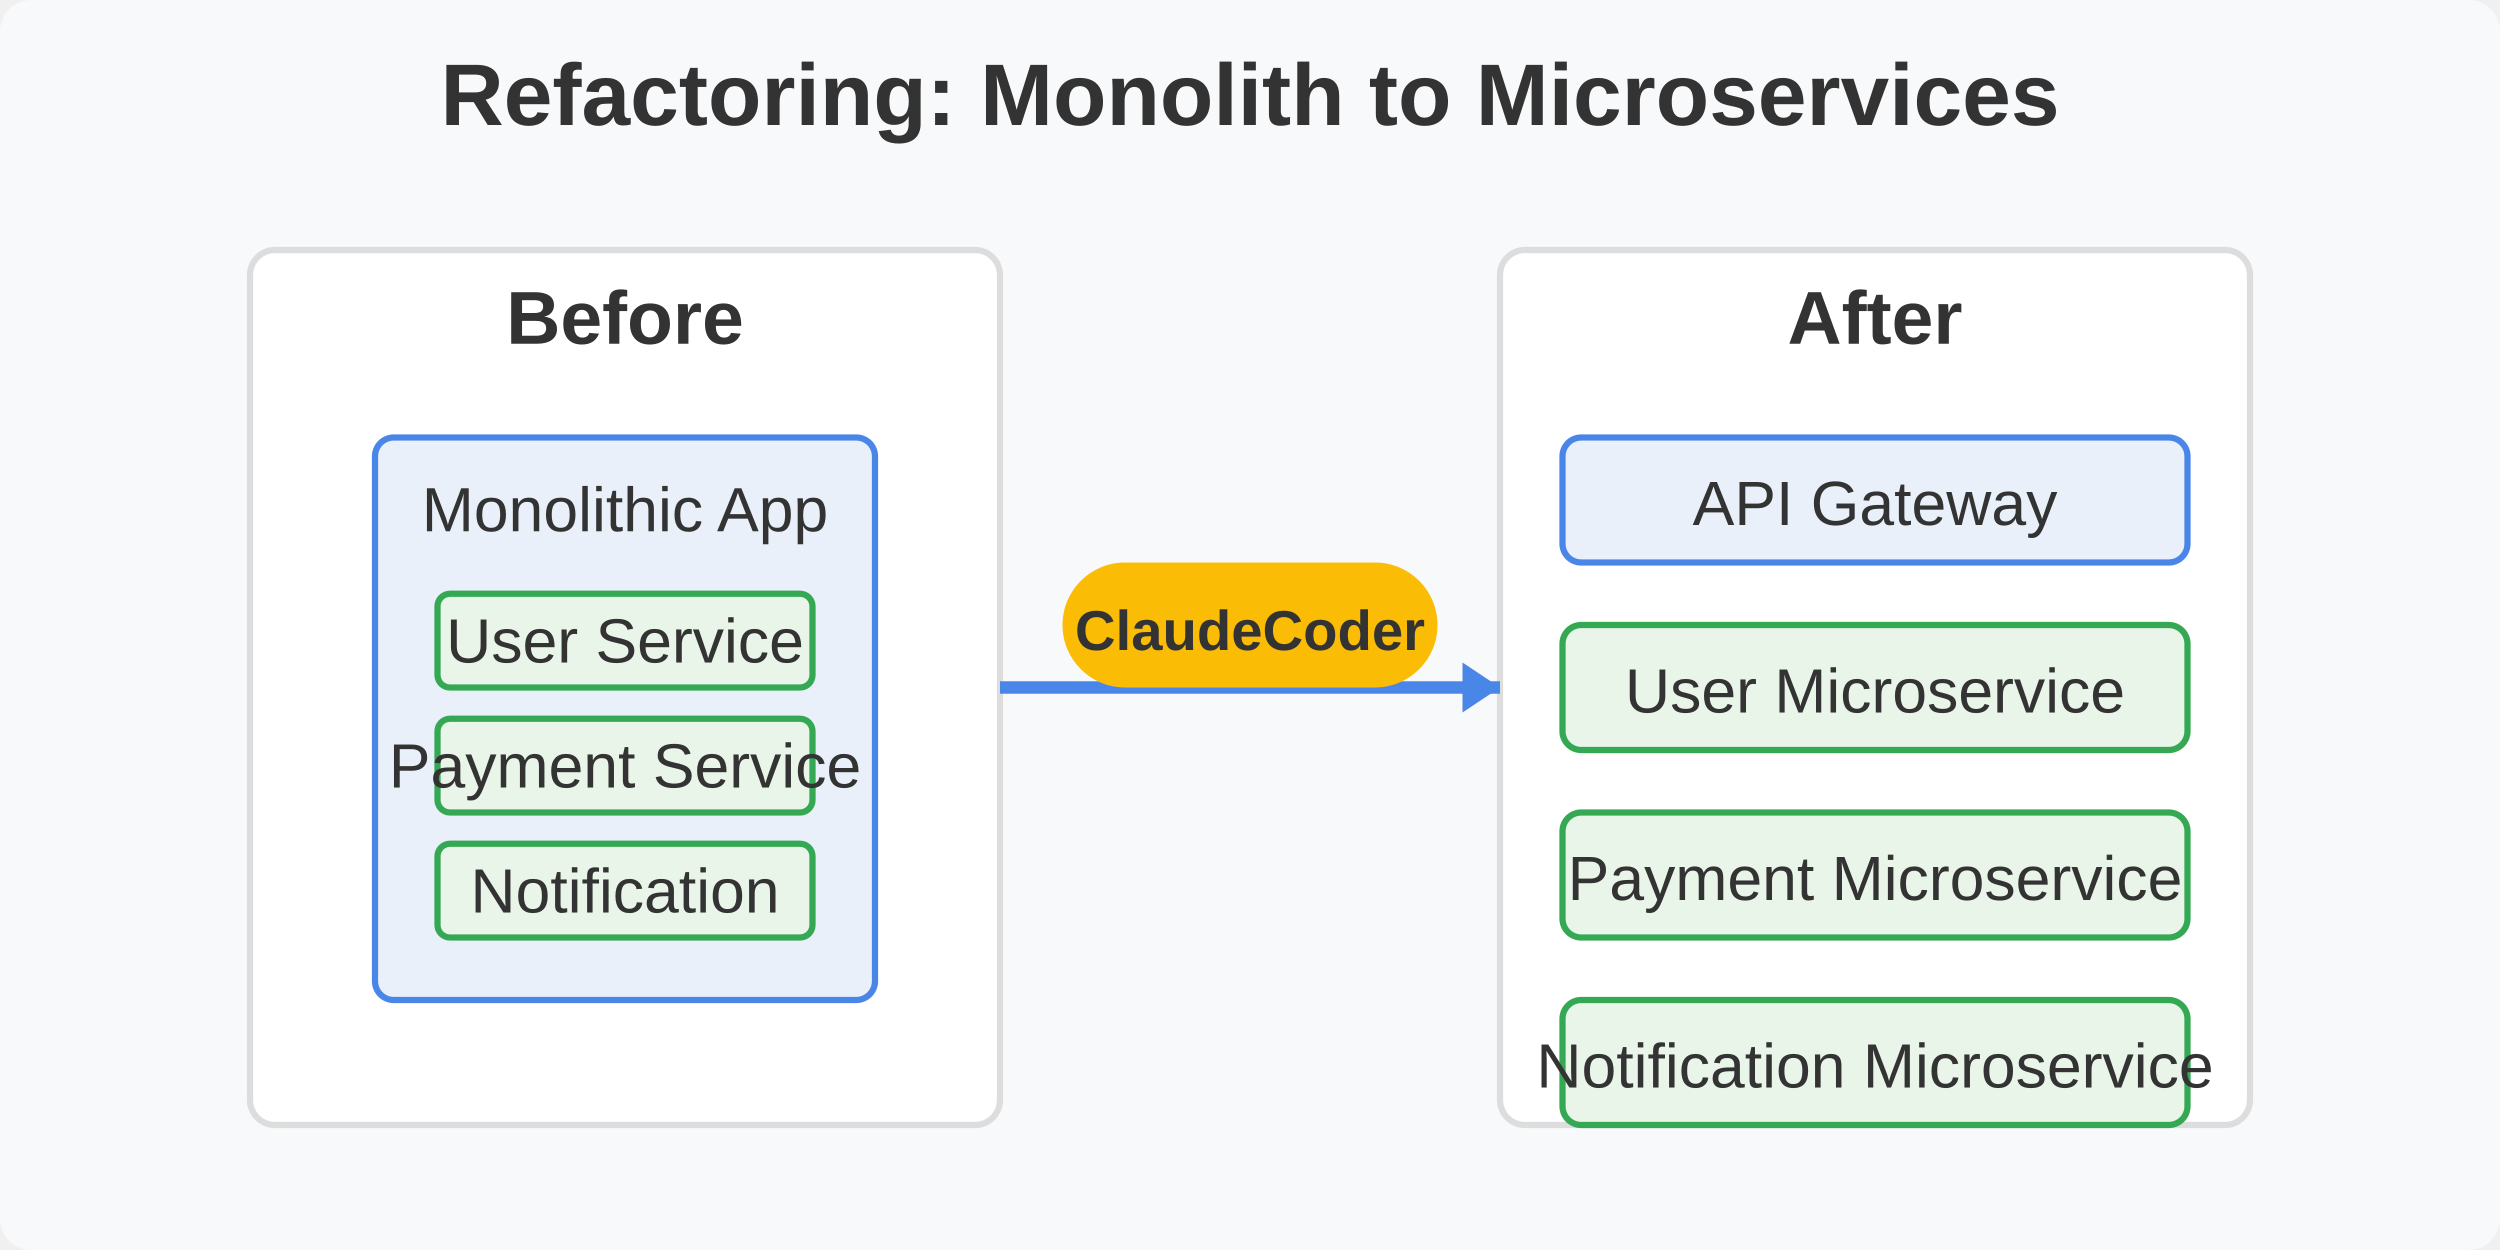
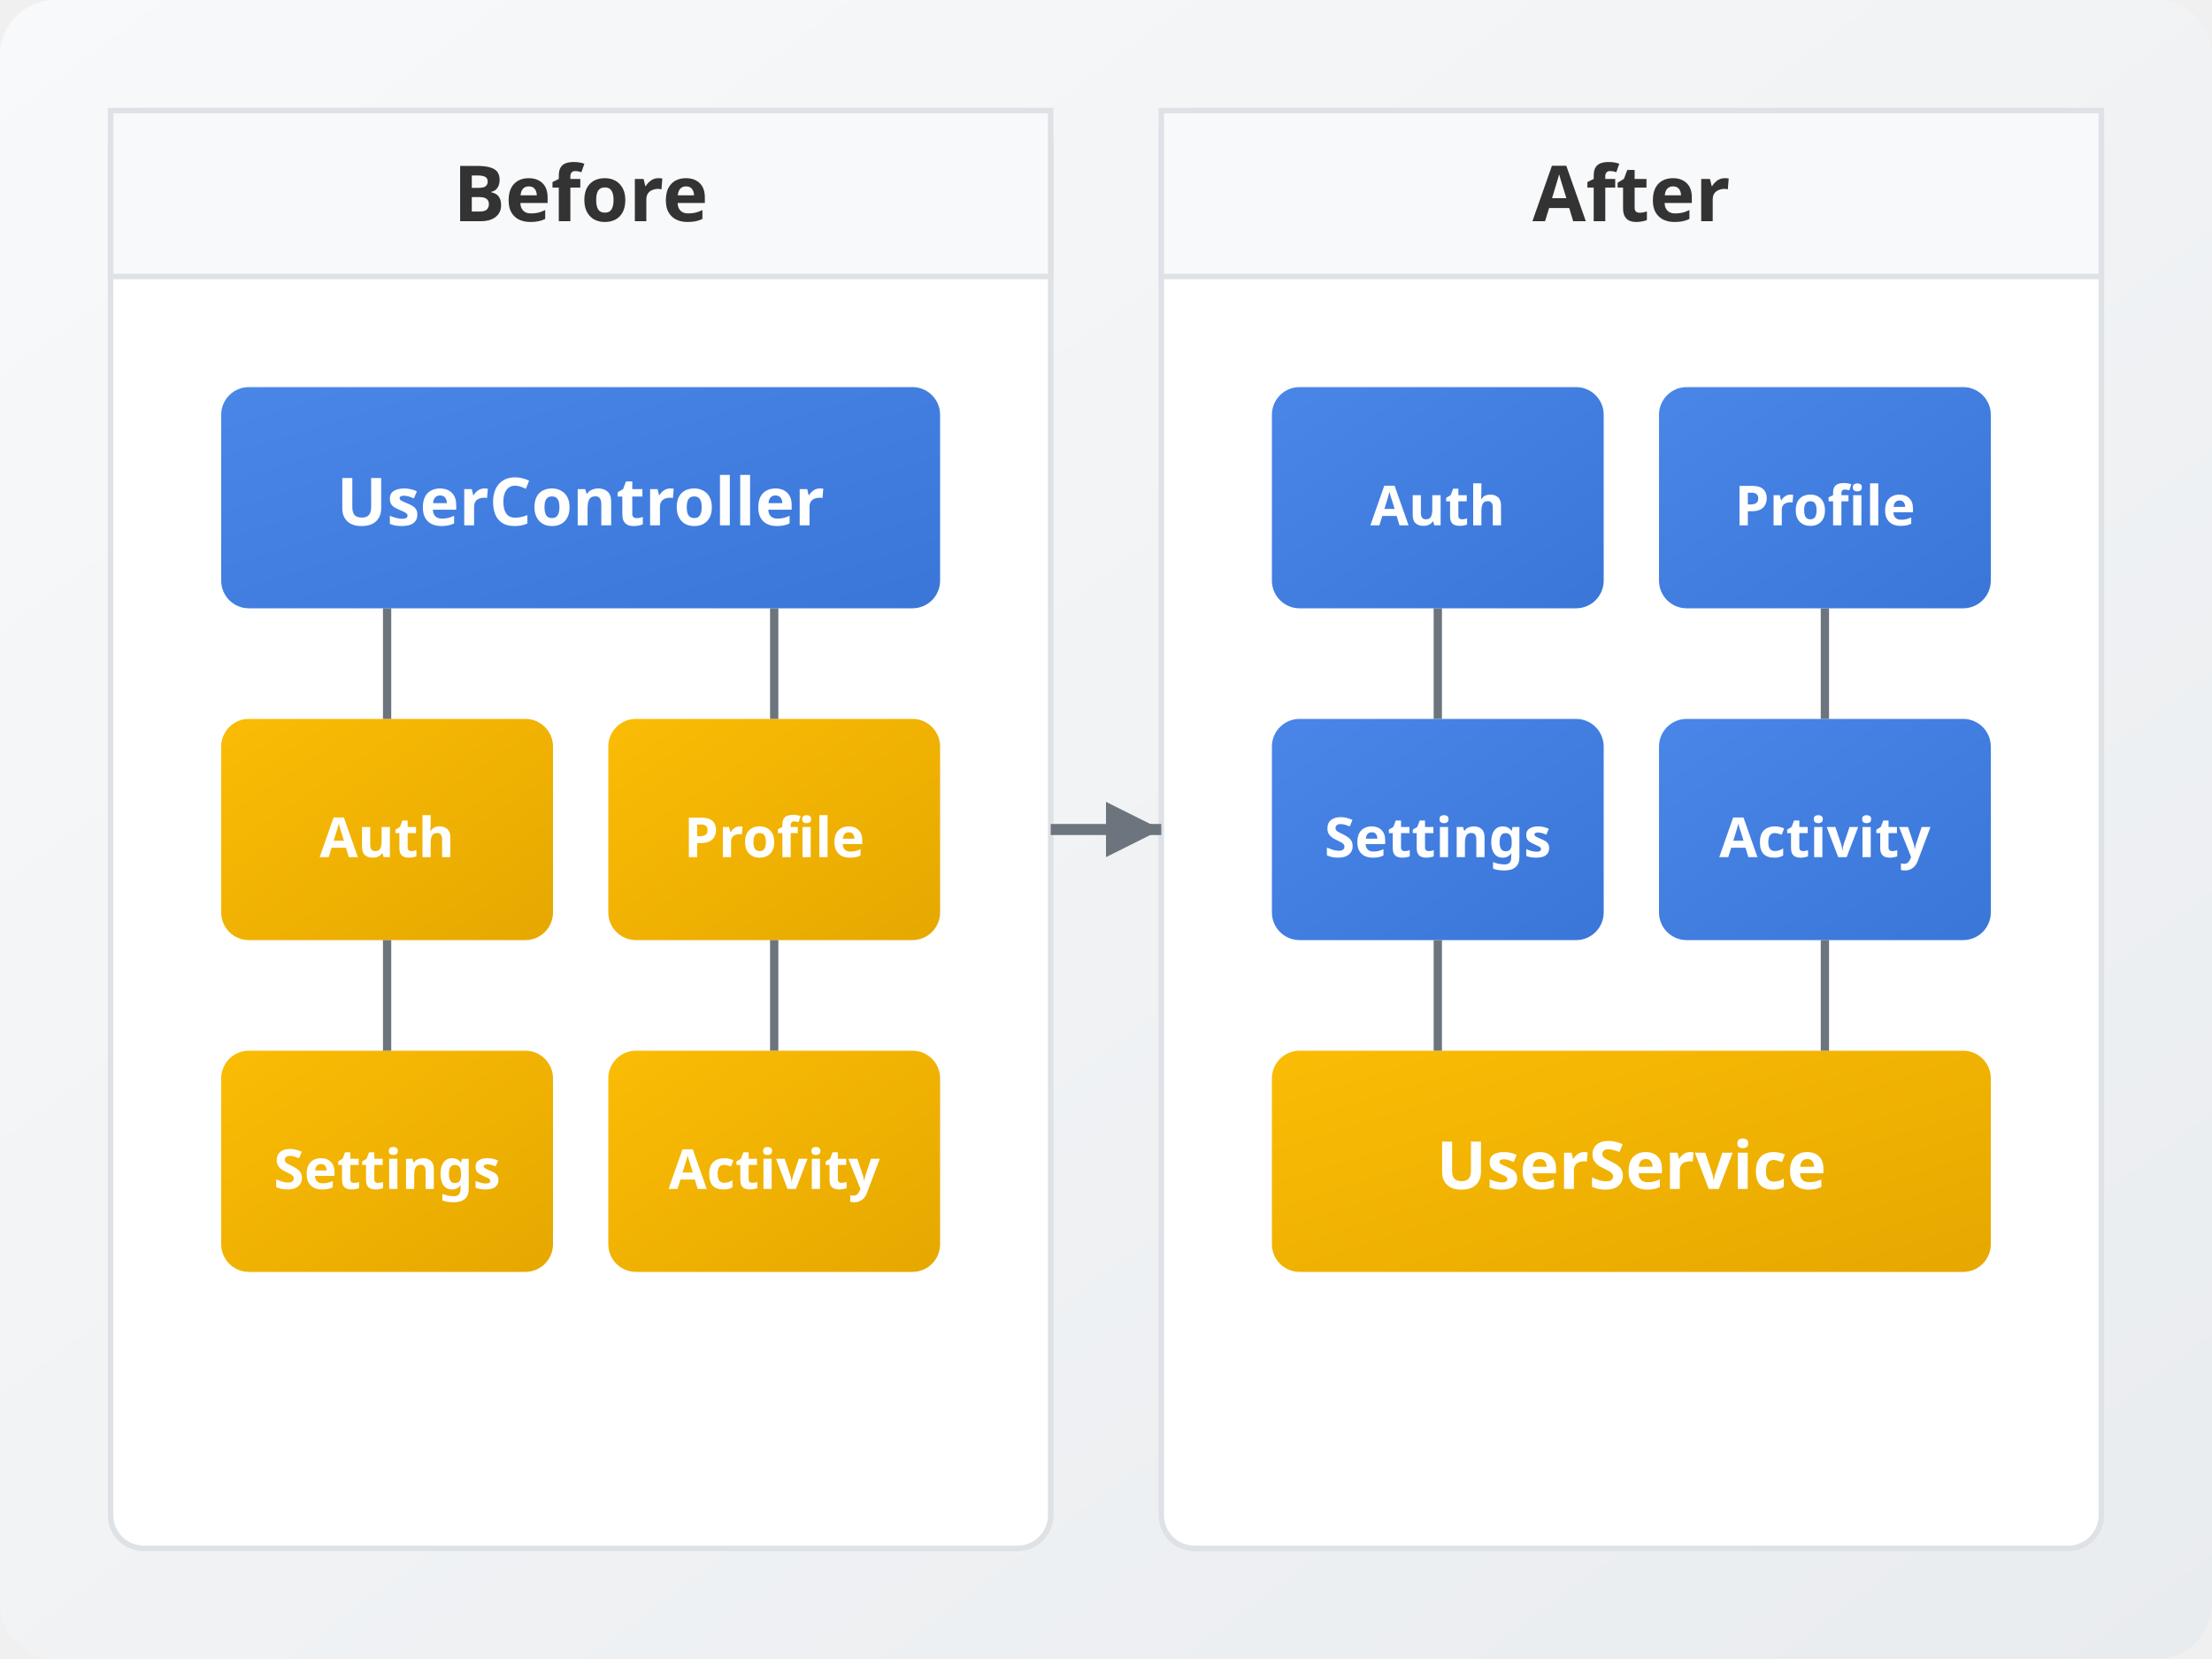
- <svg xmlns="http://www.w3.org/2000/svg" width="400" height="200" viewBox="0 0 400 200">
-   <style>
-     .background { fill: #f8f9fa; }
-     .box { fill: #fff; stroke: #ddd; stroke-width: 1px; }
-     .arrow { fill: none; stroke: #4a86e8; stroke-width: 2px; }
-     .arrow-head { fill: #4a86e8; }
-     .text-label { font-family: 'Arial', sans-serif; font-size: 10px; fill: #333; }
-     .module { fill: #e9f0f9; stroke: #4a86e8; stroke-width: 1px; }
-     .component { fill: #e9f5e9; stroke: #34a853; stroke-width: 1px; }
-   </style>
-   <rect width="400" height="200" rx="5" class="background" />
-   <text x="200" y="20" font-family="Arial" font-size="14" font-weight="bold" fill="#333" text-anchor="middle">Refactoring: Monolith to Microservices</text>
-   <rect x="40" y="40" width="120" height="140" rx="4" class="box" />
-   <text x="100" y="55" font-family="Arial" font-size="12" font-weight="bold" fill="#333" text-anchor="middle">Before</text>
-   <rect x="60" y="70" width="80" height="90" rx="3" class="module" />
-   <text x="100" y="85" class="text-label" text-anchor="middle">Monolithic App</text>
-   <rect x="70" y="95" width="60" height="15" rx="2" class="component" />
-   <text x="100" y="106" class="text-label" text-anchor="middle" font-size="8">User Service</text>
-   <rect x="70" y="115" width="60" height="15" rx="2" class="component" />
-   <text x="100" y="126" class="text-label" text-anchor="middle" font-size="8">Payment Service</text>
-   <rect x="70" y="135" width="60" height="15" rx="2" class="component" />
-   <text x="100" y="146" class="text-label" text-anchor="middle" font-size="8">Notification</text>
-   <rect x="240" y="40" width="120" height="140" rx="4" class="box" />
-   <text x="300" y="55" font-family="Arial" font-size="12" font-weight="bold" fill="#333" text-anchor="middle">After</text>
-   <rect x="250" y="70" width="100" height="20" rx="3" class="module" />
-   <text x="300" y="84" class="text-label" text-anchor="middle">API Gateway</text>
-   <rect x="250" y="100" width="100" height="20" rx="3" class="component" />
-   <text x="300" y="114" class="text-label" text-anchor="middle">User Microservice</text>
-   <rect x="250" y="130" width="100" height="20" rx="3" class="component" />
-   <text x="300" y="144" class="text-label" text-anchor="middle">Payment Microservice</text>
-   <rect x="250" y="160" width="100" height="20" rx="3" class="component" />
-   <text x="300" y="174" class="text-label" text-anchor="middle">Notification Microservice</text>
-   <path d="M160,110 C180,110 220,110 240,110" class="arrow" />
-   <polygon points="240,110 234,106 234,114" class="arrow-head" />
-   <rect x="170" y="90" width="60" height="20" rx="10" fill="#fbbc05" />
-   <text x="200" y="104" font-family="Arial" font-size="9" font-weight="bold" fill="#333" text-anchor="middle">ClaudeCoder</text>
+ <svg xmlns="http://www.w3.org/2000/svg" width="400" height="300" viewBox="0 0 400 300">
+   <defs>
+     <linearGradient id="gradientBg" x1="0%" y1="0%" x2="100%" y2="100%">
+       <stop offset="0%" stop-color="#f8f9fa" />
+       <stop offset="100%" stop-color="#e9ecef" />
+     </linearGradient>
+     <linearGradient id="gradientPrimary" x1="0%" y1="0%" x2="100%" y2="100%">
+       <stop offset="0%" stop-color="#4a86e8" />
+       <stop offset="100%" stop-color="#3a76d8" />
+     </linearGradient>
+     <linearGradient id="gradientSecondary" x1="0%" y1="0%" x2="100%" y2="100%">
+       <stop offset="0%" stop-color="#fbbc05" />
+       <stop offset="100%" stop-color="#e6a800" />
+     </linearGradient>
+   </defs>
+   <rect width="400" height="300" rx="10" fill="url(#gradientBg)" />
+   <g>
+     <rect x="20" y="20" width="170" height="260" rx="6" fill="white" stroke="#dee2e6" stroke-width="1" />
+     <rect x="20" y="20" width="170" height="30" rx="6 6 0 0" fill="#f8f9fa" stroke="#dee2e6" stroke-width="1" />
+     <text x="105" y="40" font-family="'Segoe UI', sans-serif" font-size="14" text-anchor="middle" font-weight="bold" fill="#333">Before</text>
+     <rect x="210" y="20" width="170" height="260" rx="6" fill="white" stroke="#dee2e6" stroke-width="1" />
+     <rect x="210" y="20" width="170" height="30" rx="6 6 0 0" fill="#f8f9fa" stroke="#dee2e6" stroke-width="1" />
+     <text x="295" y="40" font-family="'Segoe UI', sans-serif" font-size="14" text-anchor="middle" font-weight="bold" fill="#333">After</text>
+     <path d="M190,150 L210,150" stroke="#6c757d" stroke-width="2" fill="none" />
+     <path d="M210,150 L200,145 L200,155 Z" fill="#6c757d" />
+     <rect x="40" y="70" width="130" height="40" rx="5" fill="url(#gradientPrimary)" />
+     <text x="105" y="95" font-family="'Segoe UI', sans-serif" font-size="12" text-anchor="middle" font-weight="bold" fill="white">UserController</text>
+     <rect x="40" y="130" width="60" height="40" rx="5" fill="url(#gradientSecondary)" />
+     <text x="70" y="155" font-family="'Segoe UI', sans-serif" font-size="10" text-anchor="middle" font-weight="bold" fill="white">Auth</text>
+     <rect x="110" y="130" width="60" height="40" rx="5" fill="url(#gradientSecondary)" />
+     <text x="140" y="155" font-family="'Segoe UI', sans-serif" font-size="10" text-anchor="middle" font-weight="bold" fill="white">Profile</text>
+     <rect x="40" y="190" width="60" height="40" rx="5" fill="url(#gradientSecondary)" />
+     <text x="70" y="215" font-family="'Segoe UI', sans-serif" font-size="10" text-anchor="middle" font-weight="bold" fill="white">Settings</text>
+     <rect x="110" y="190" width="60" height="40" rx="5" fill="url(#gradientSecondary)" />
+     <text x="140" y="215" font-family="'Segoe UI', sans-serif" font-size="10" text-anchor="middle" font-weight="bold" fill="white">Activity</text>
+     <path d="M70,130 L70,110" stroke="#6c757d" stroke-width="1.5" fill="none" />
+     <path d="M140,130 L140,110" stroke="#6c757d" stroke-width="1.5" fill="none" />
+     <path d="M70,190 L70,170" stroke="#6c757d" stroke-width="1.5" fill="none" />
+     <path d="M140,190 L140,170" stroke="#6c757d" stroke-width="1.5" fill="none" />
+     <rect x="230" y="70" width="60" height="40" rx="5" fill="url(#gradientPrimary)" />
+     <text x="260" y="95" font-family="'Segoe UI', sans-serif" font-size="10" text-anchor="middle" font-weight="bold" fill="white">Auth</text>
+     <rect x="300" y="70" width="60" height="40" rx="5" fill="url(#gradientPrimary)" />
+     <text x="330" y="95" font-family="'Segoe UI', sans-serif" font-size="10" text-anchor="middle" font-weight="bold" fill="white">Profile</text>
+     <rect x="230" y="130" width="60" height="40" rx="5" fill="url(#gradientPrimary)" />
+     <text x="260" y="155" font-family="'Segoe UI', sans-serif" font-size="10" text-anchor="middle" font-weight="bold" fill="white">Settings</text>
+     <rect x="300" y="130" width="60" height="40" rx="5" fill="url(#gradientPrimary)" />
+     <text x="330" y="155" font-family="'Segoe UI', sans-serif" font-size="10" text-anchor="middle" font-weight="bold" fill="white">Activity</text>
+     <rect x="230" y="190" width="130" height="40" rx="5" fill="url(#gradientSecondary)" />
+     <text x="295" y="215" font-family="'Segoe UI', sans-serif" font-size="12" text-anchor="middle" font-weight="bold" fill="white">UserService</text>
+     <path d="M260,110 L260,130" stroke="#6c757d" stroke-width="1.5" fill="none" />
+     <path d="M330,110 L330,130" stroke="#6c757d" stroke-width="1.5" fill="none" />
+     <path d="M260,170 L260,190" stroke="#6c757d" stroke-width="1.5" fill="none" />
+     <path d="M330,170 L330,190" stroke="#6c757d" stroke-width="1.5" fill="none" />
+   </g>
</svg>
